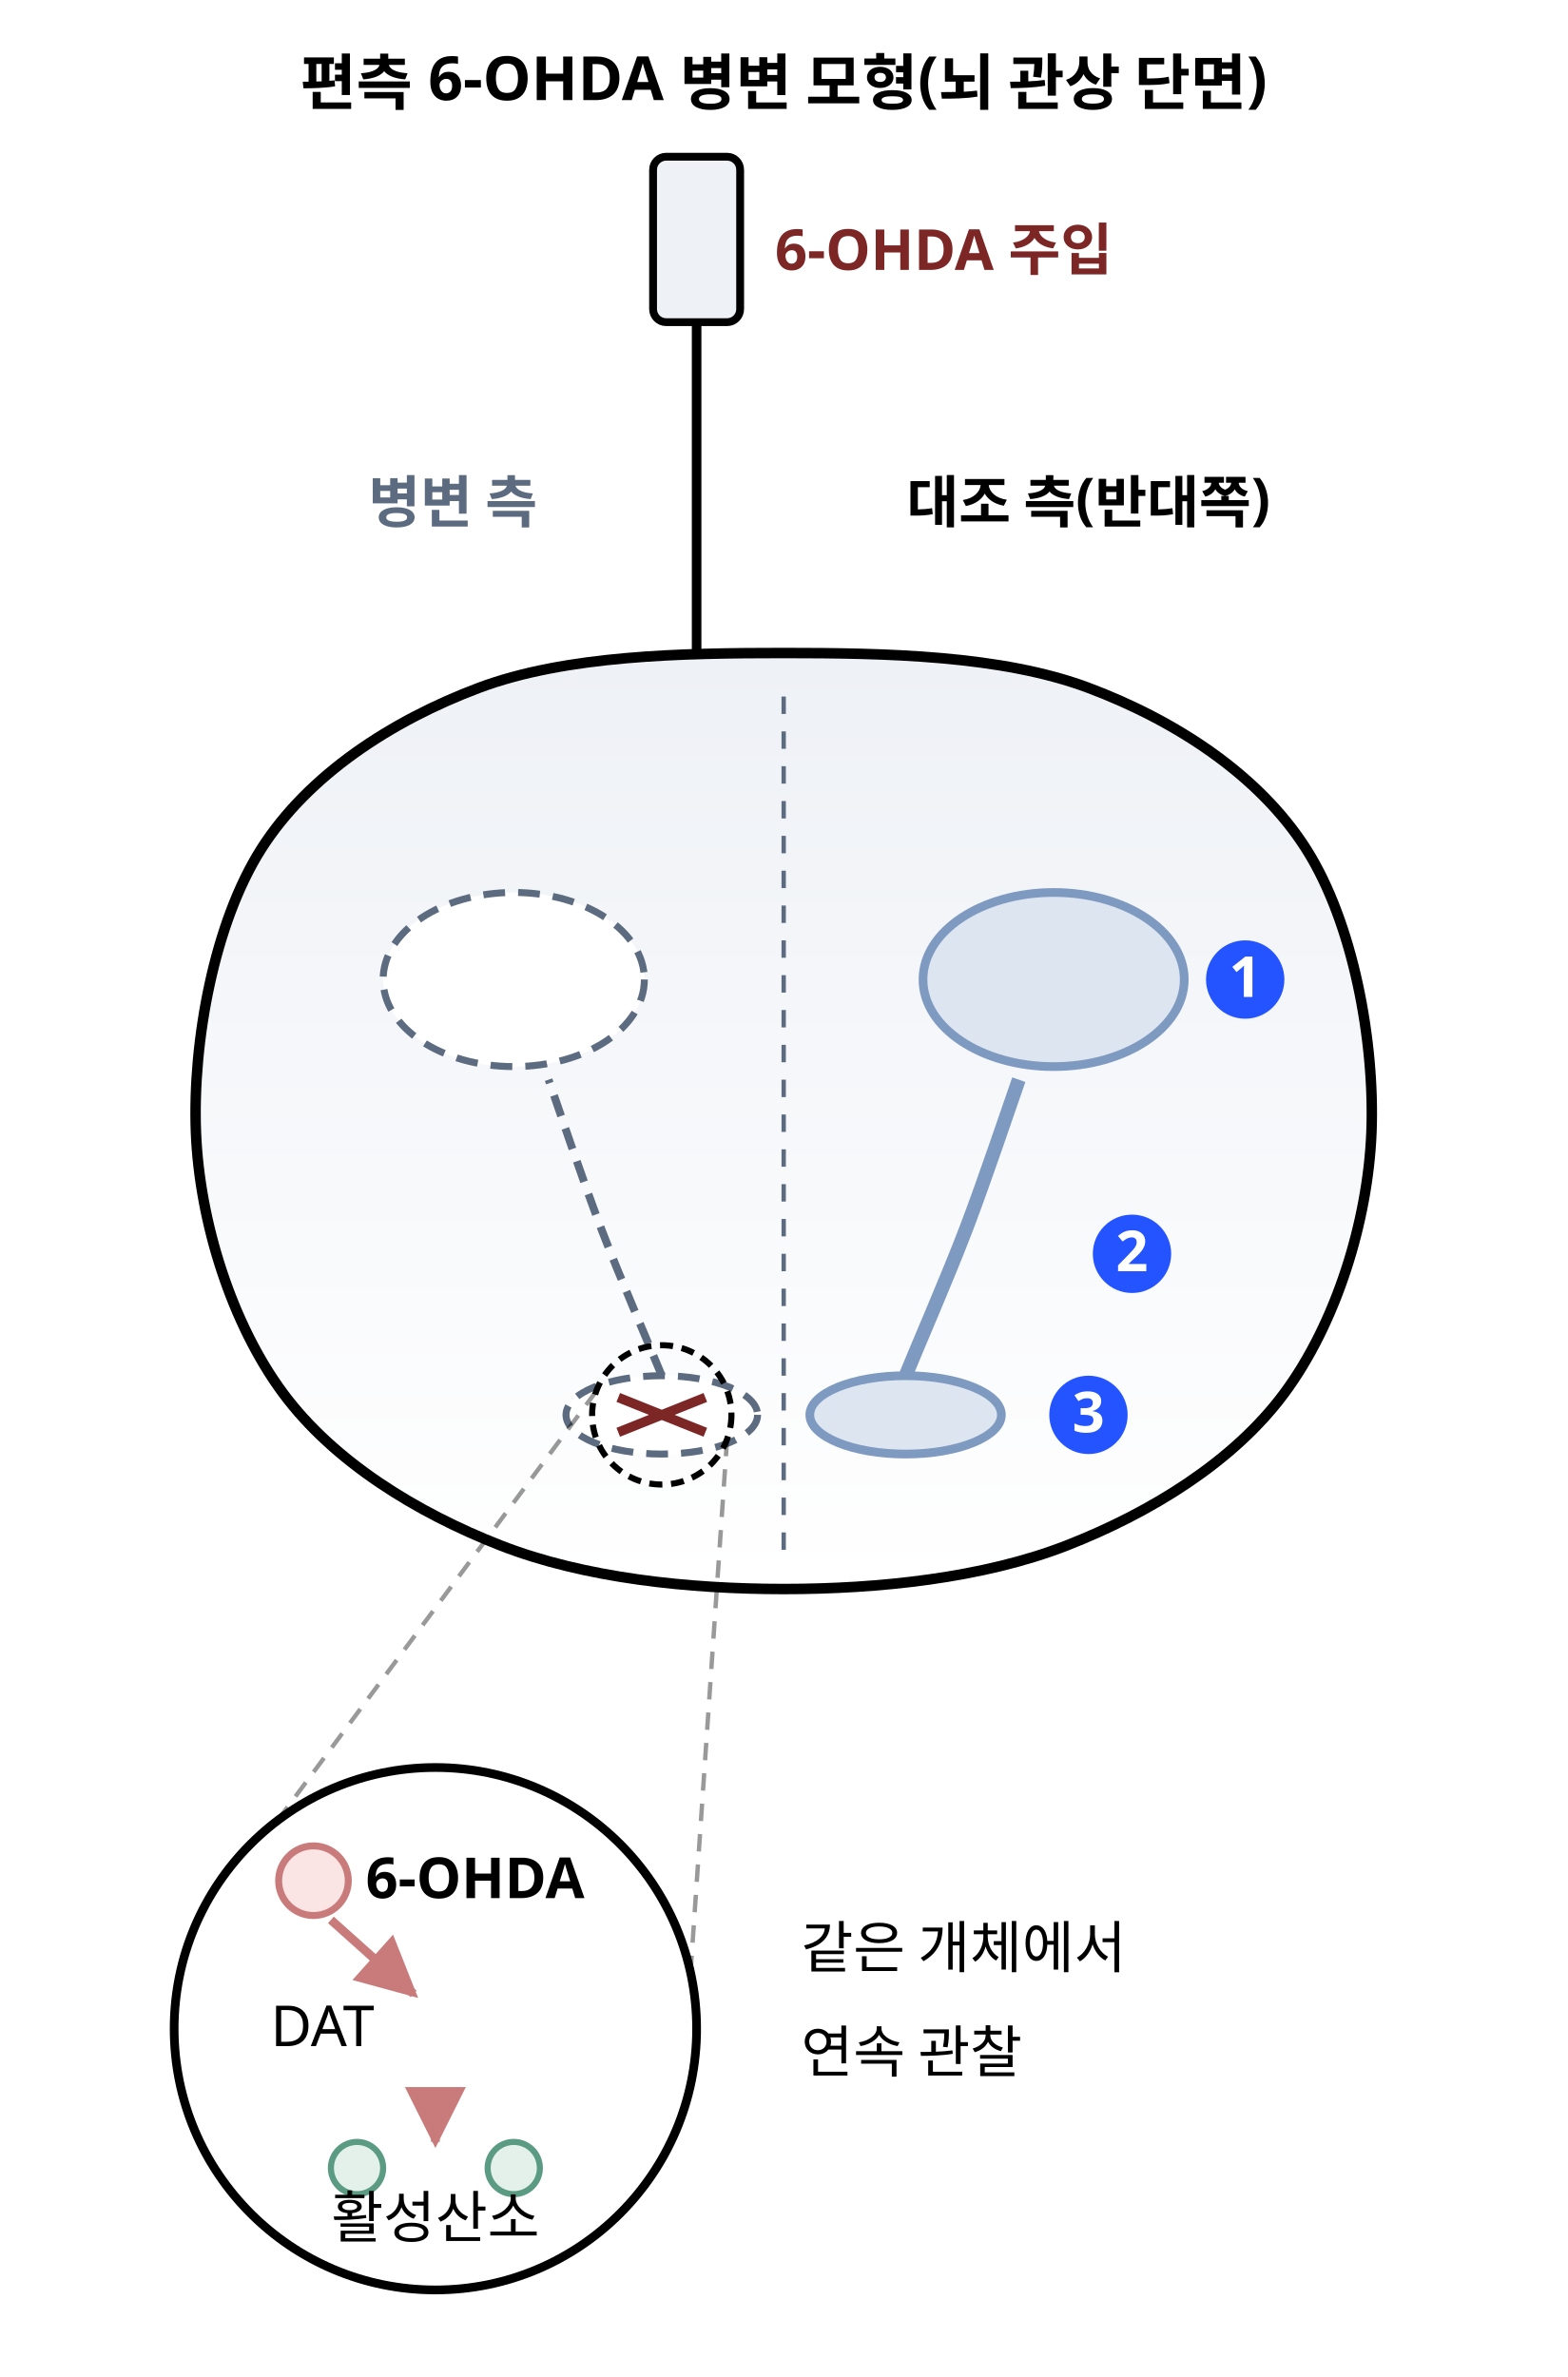
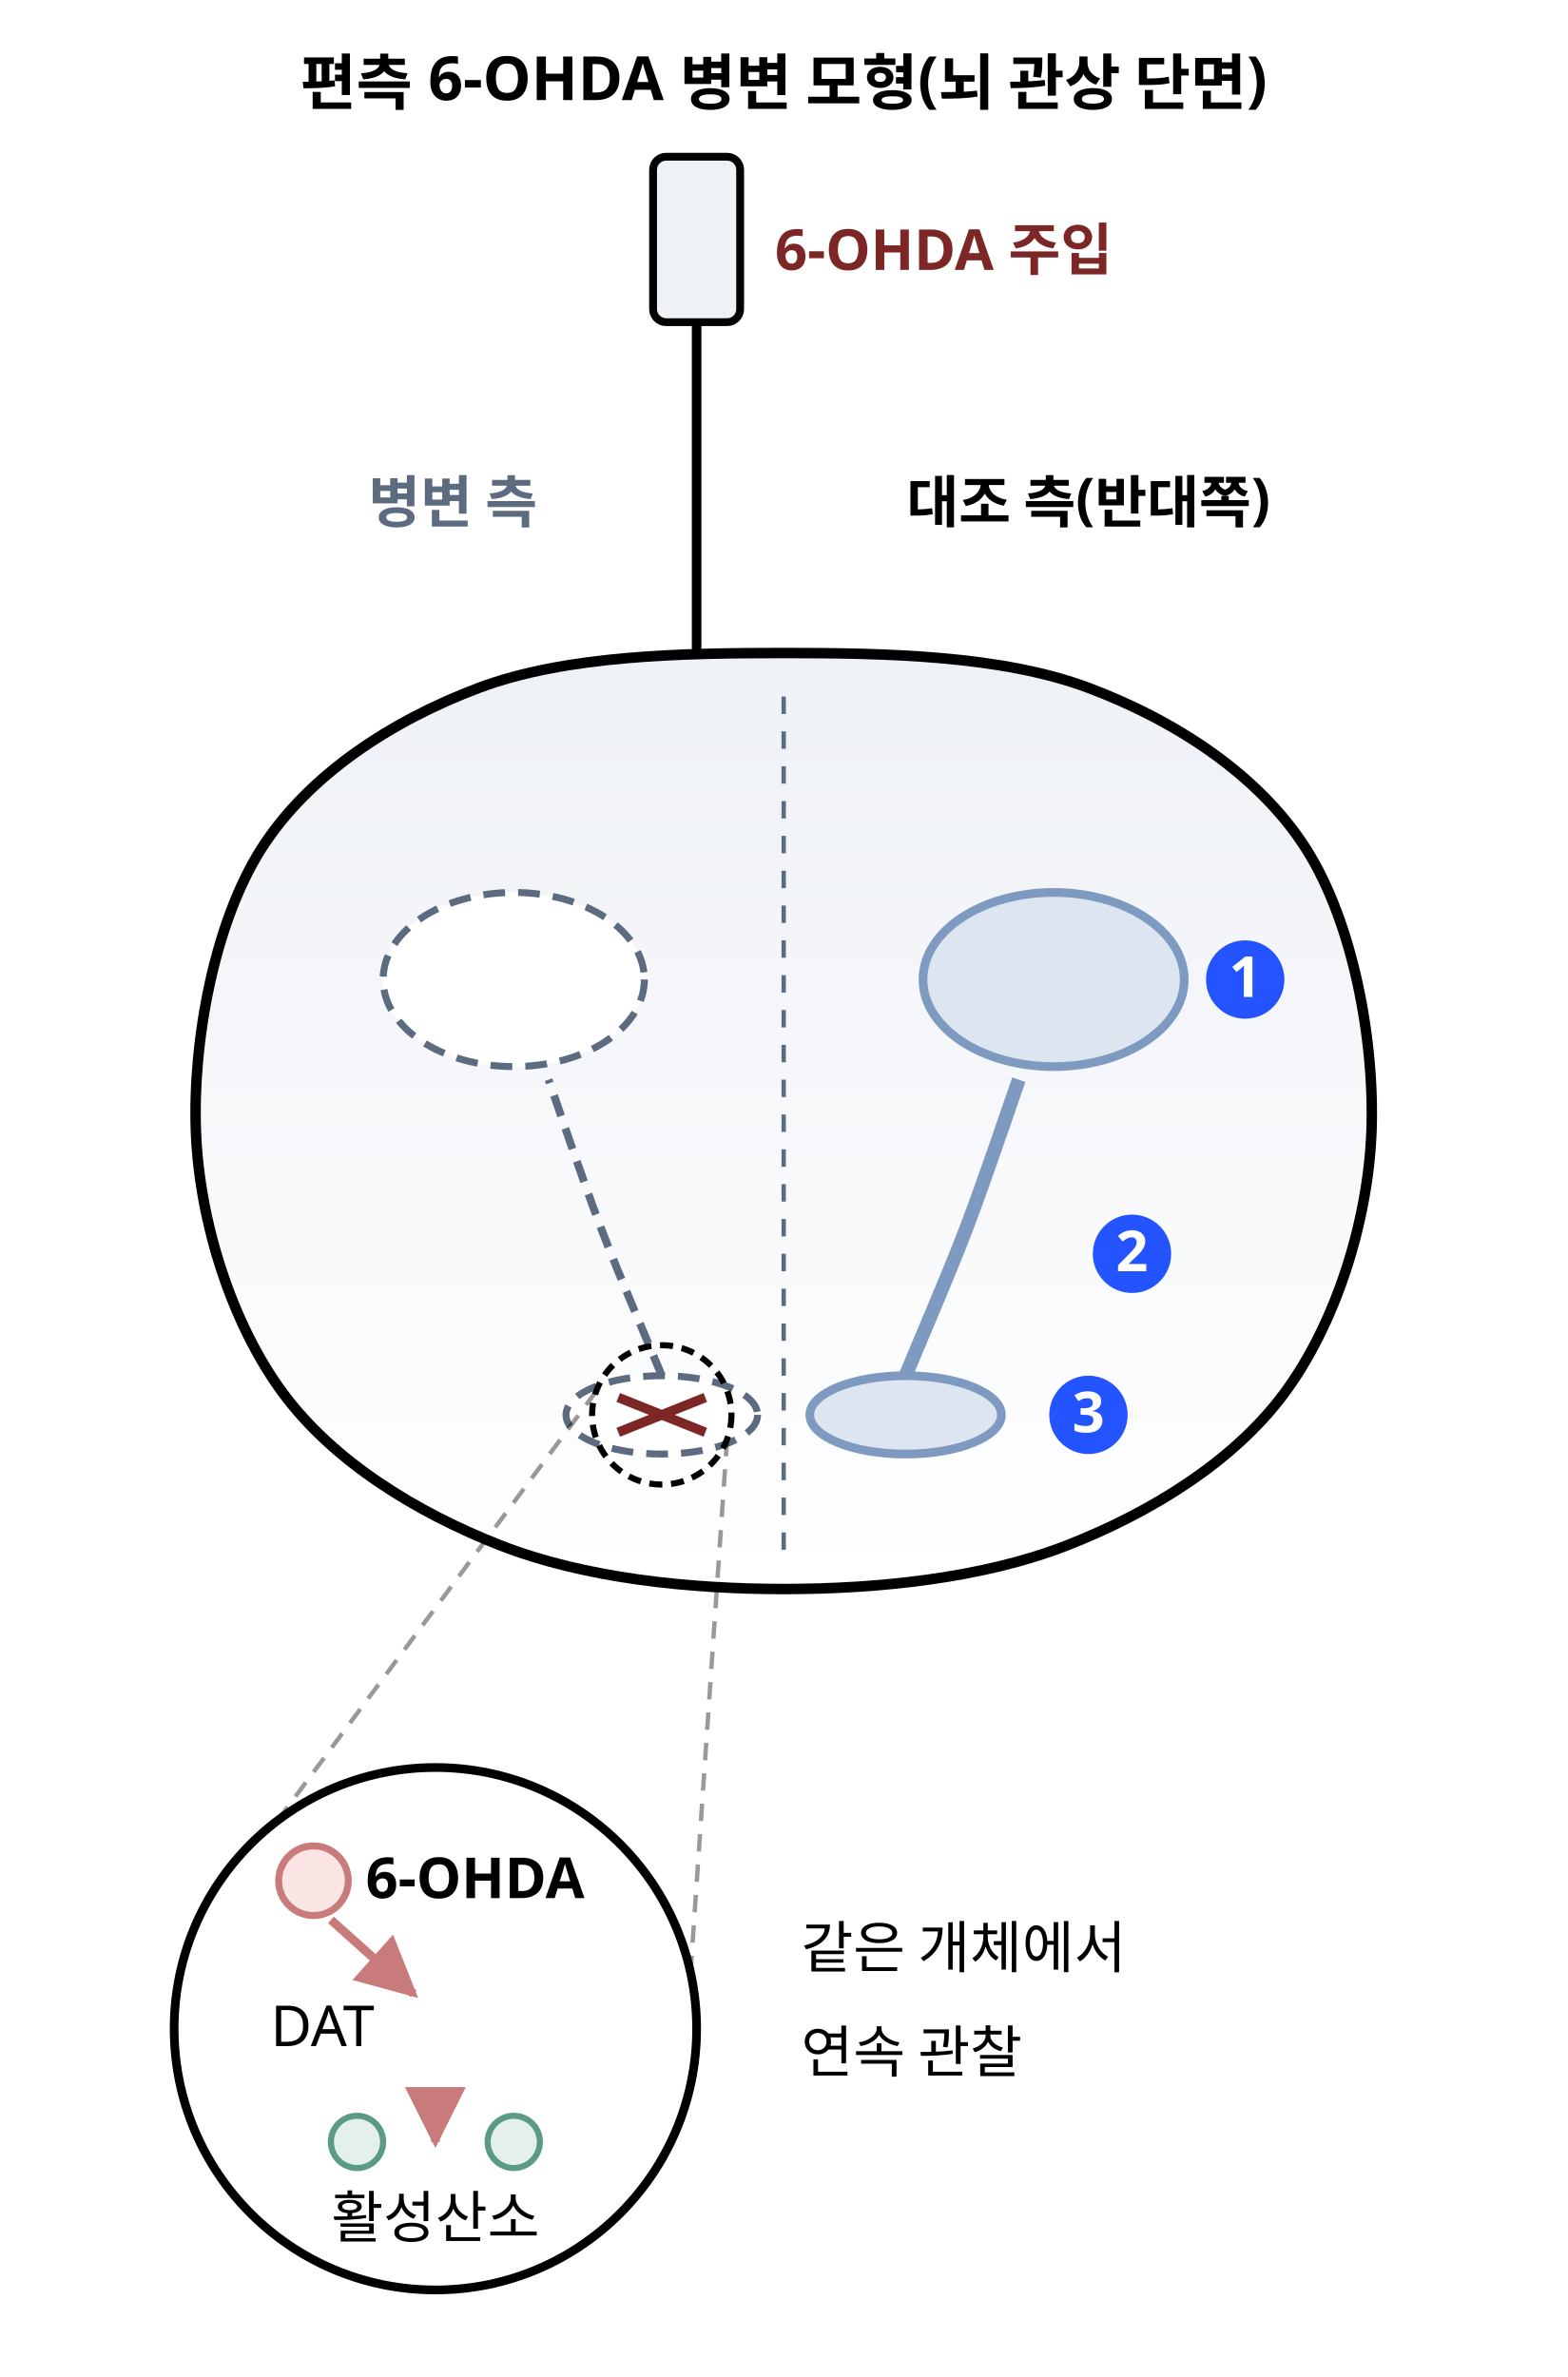
<svg xmlns="http://www.w3.org/2000/svg" class="si si-illus" viewBox="0 0 360 546" style="max-width:360px;color:var(--si-ink,var(--text,#1f2328))" role="img" aria-labelledby="6-ohda-lesion-model-t" font-family="'Pretendard','Noto Sans KR','Apple SD Gothic Neo',sans-serif" font-size="13" fill="currentColor">
  <defs>
    <marker id="6-ohda-lesion-model-ar" viewBox="0 0 10 10" refX="9" refY="5" markerWidth="7" markerHeight="7" orient="auto-start-reverse">
      <path d="M0,0L10,5L0,10z" style="fill:var(--si-rose-s,#c97b7b)" />
    </marker>
    <linearGradient id="6-ohda-lesion-model-g0" x1="0.5" y1="0" x2="0.5" y2="1">
      <stop offset="0" style="stop-color:var(--si-gray-f,#eef1f6)" />
      <stop offset="1" style="stop-color:var(--si-bg,#ffffff)" />
    </linearGradient>
    <clipPath id="6-ohda-lesion-model-clip1">
      <circle cx="100" cy="466" r="60" />
    </clipPath>
  </defs>
  <text x="180" y="24" text-anchor="middle" font-size="14" font-weight="700">편측 6-OHDA 병변 모형(뇌 관상 단면)</text>
  <rect x="150" y="36" width="20" height="38" rx="3" style="stroke:currentColor;fill:var(--si-gray-f,#eef1f6)" stroke-width="1.8" />
  <line x1="160" y1="74" x2="160" y2="318" style="stroke:currentColor;fill:none" stroke-width="2.2" />
  <text x="178" y="62" font-weight="700" style="fill:var(--si-limit,#7d2626)">6-OHDA 주입</text>
  <text x="104" y="120" text-anchor="middle" font-weight="700" style="fill:var(--si-general,#5c6b7f)">병변 측</text>
  <text x="250" y="120" text-anchor="middle" font-weight="700">대조 측(반대쪽)</text>
  <path d="M180,150 C203.3,150 230,150.5 250,158 C270,165.5 289.2,178 300,195 C310.8,212 315.8,239.2 315,260 C314.2,280.8 306.7,304.2 295,320 C283.3,335.8 264.2,347.5 245,355 C225.8,362.5 201.7,365 180,365 C158.3,365 134.2,362.5 115,355 C95.8,347.5 76.7,335.8 65,320 C53.3,304.2 45.8,280.8 45,260 C44.2,239.2 49.2,212 60,195 C70.8,178 90,165.5 110,158 C130,150.5 156.7,150 180,150Z" style="stroke:currentColor;fill:url(#6-ohda-lesion-model-g0)" stroke-width="2.4" />
  <line x1="180" y1="160" x2="180" y2="360" style="stroke:var(--si-general,#5c6b7f);fill:none" stroke-width="1" stroke-dasharray="4 4" />
  <ellipse cx="242" cy="225" rx="30" ry="20" style="stroke:var(--si-blue-s,#7f9ac0);fill:var(--si-blue-f,#dde5f0)" stroke-width="2" />
  <ellipse cx="208" cy="325" rx="22" ry="9" style="stroke:var(--si-blue-s,#7f9ac0);fill:var(--si-blue-f,#dde5f0)" stroke-width="2" />
  <path d="M208,316 C210.3,310.3 217.7,293.3 222,282 C226.3,270.7 232,253.7 234,248" style="stroke:var(--si-blue-s,#7f9ac0);fill:none" stroke-width="3.2" />
  <ellipse cx="118" cy="225" rx="30" ry="20" style="stroke:var(--si-general,#5c6b7f);fill:var(--si-bg,#ffffff)" stroke-width="1.6" stroke-dasharray="5 3" />
  <ellipse cx="152" cy="325" rx="22" ry="9" style="stroke:var(--si-general,#5c6b7f);fill:var(--si-bg,#ffffff)" stroke-width="1.6" stroke-dasharray="5 3" />
  <path d="M152,316 C149.7,310.3 142.3,293.3 138,282 C133.7,270.7 128,253.7 126,248" style="stroke:var(--si-general,#5c6b7f);fill:none" stroke-width="1.8" stroke-dasharray="5 3" />
  <path d="M142,321L162,329M162,321L142,329" style="stroke:var(--si-limit,#7d2626);fill:none" stroke-width="2.2" />
  <g class="si-marker">
    <circle cx="286" cy="225" r="9" style="fill:var(--si-accent,#2454ff);stroke:none" />
    <text x="286" y="229" text-anchor="middle" font-size="13" font-weight="700" style="fill:var(--si-bg,#ffffff)">1</text>
  </g>
  <g class="si-marker">
    <circle cx="260" cy="288" r="9" style="fill:var(--si-accent,#2454ff);stroke:none" />
    <text x="260" y="292" text-anchor="middle" font-size="13" font-weight="700" style="fill:var(--si-bg,#ffffff)">2</text>
  </g>
  <g class="si-marker">
    <circle cx="250" cy="325" r="9" style="fill:var(--si-accent,#2454ff);stroke:none" />
    <text x="250" y="329" text-anchor="middle" font-size="13" font-weight="700" style="fill:var(--si-bg,#ffffff)">3</text>
  </g>
  <line x1="137" y1="319.5" x2="43.7" y2="445.2" style="stroke:currentColor" stroke-opacity="0.4" stroke-width="1" stroke-dasharray="4 3" />
  <line x1="167" y1="330.5" x2="156.3" y2="486.8" style="stroke:currentColor" stroke-opacity="0.4" stroke-width="1" stroke-dasharray="4 3" />
  <circle cx="152" cy="325" r="16" style="stroke:currentColor;fill:none" stroke-width="1.4" stroke-dasharray="3 2" />
  <circle cx="100" cy="466" r="60" style="stroke:currentColor;fill:var(--si-bg,#ffffff)" stroke-width="2" />
  <g clip-path="url(#6-ohda-lesion-model-clip1)">
    <rect x="-60" y="-6" width="120" height="14" style="stroke:var(--si-general,#5c6b7f);fill:var(--si-gray-f,#eef1f6)" stroke-width="1.4" />
    <rect x="-9" y="-14" width="18" height="30" rx="4" style="stroke:var(--si-violet-s,#9382bd);fill:var(--si-violet-f,#eae4f4)" stroke-width="1.8" />
    <text x="86" y="470" text-anchor="end">DAT</text>
    <circle cx="72" cy="432" r="8" style="stroke:var(--si-rose-s,#c97b7b);fill:var(--si-rose-f,#fbe4e4)" stroke-width="1.6" />
    <text x="84" y="436" font-weight="700">6-OHDA</text>
    <line x1="76" y1="441" x2="95" y2="458" style="stroke:var(--si-rose-s,#c97b7b);fill:none" stroke-width="2" marker-end="url(#6-ohda-lesion-model-ar)" />
    <line x1="100" y1="484" x2="100" y2="492" style="stroke:var(--si-rose-s,#c97b7b);fill:none" stroke-width="2" marker-end="url(#6-ohda-lesion-model-ar)" />
-     <circle cx="82" cy="498" r="6" style="stroke:var(--si-green-s,#5b9b83);fill:var(--si-green-f,#e3f1ea)" stroke-width="1.4" />
-     <circle cx="118" cy="498" r="6" style="stroke:var(--si-green-s,#5b9b83);fill:var(--si-green-f,#e3f1ea)" stroke-width="1.4" />
+     <circle cx="82" cy="492" r="6" style="stroke:var(--si-green-s,#5b9b83);fill:var(--si-green-f,#e3f1ea)" stroke-width="1.4" />
+     <circle cx="118" cy="492" r="6" style="stroke:var(--si-green-s,#5b9b83);fill:var(--si-green-f,#e3f1ea)" stroke-width="1.4" />
    <text x="100" y="514" text-anchor="middle">활성산소</text>
  </g>
  <text x="184" y="452">같은 개체에서</text>
  <text x="184" y="476">연속 관찰</text>
</svg>
